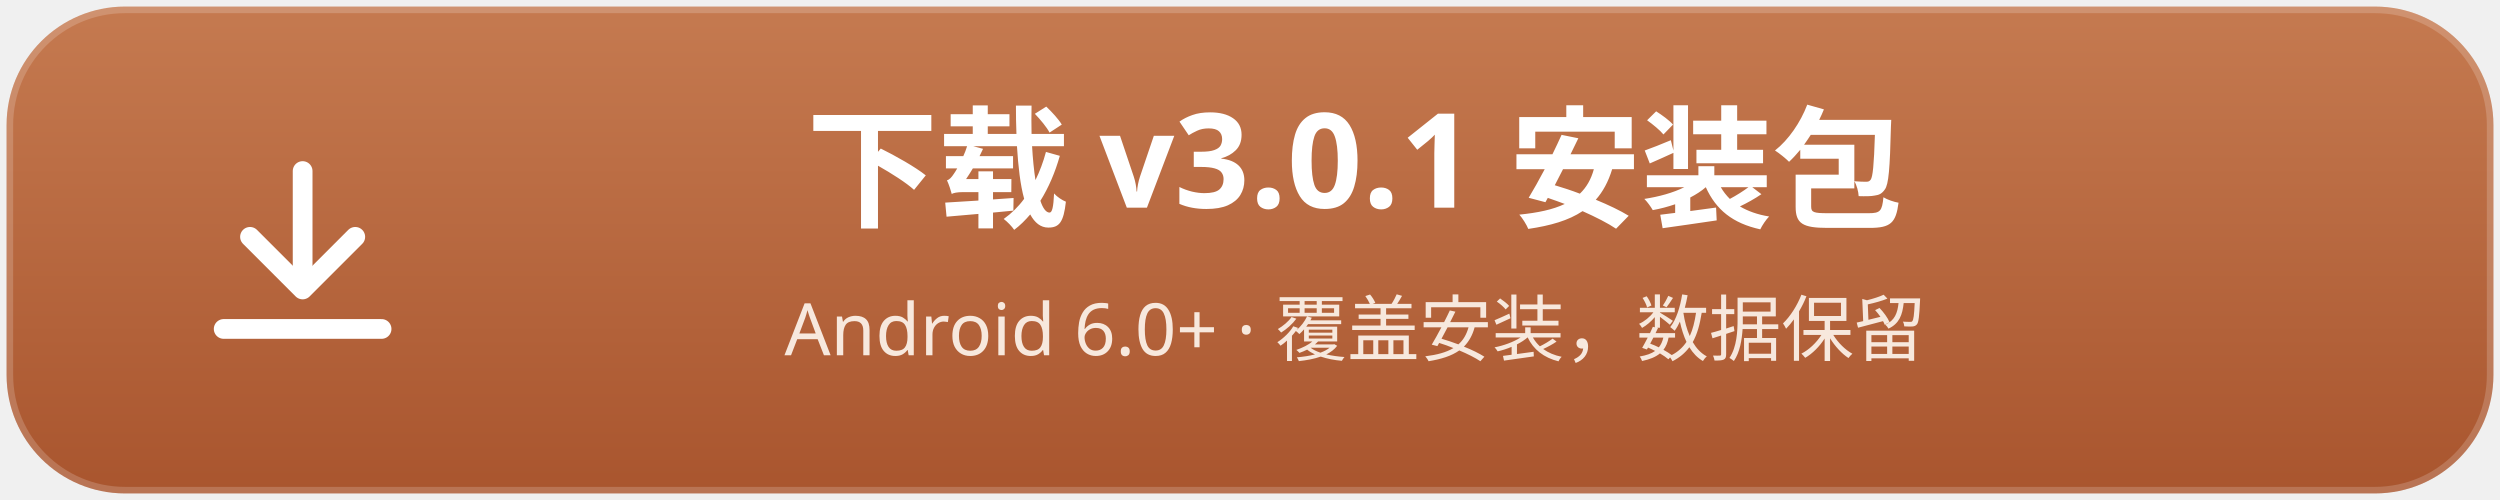
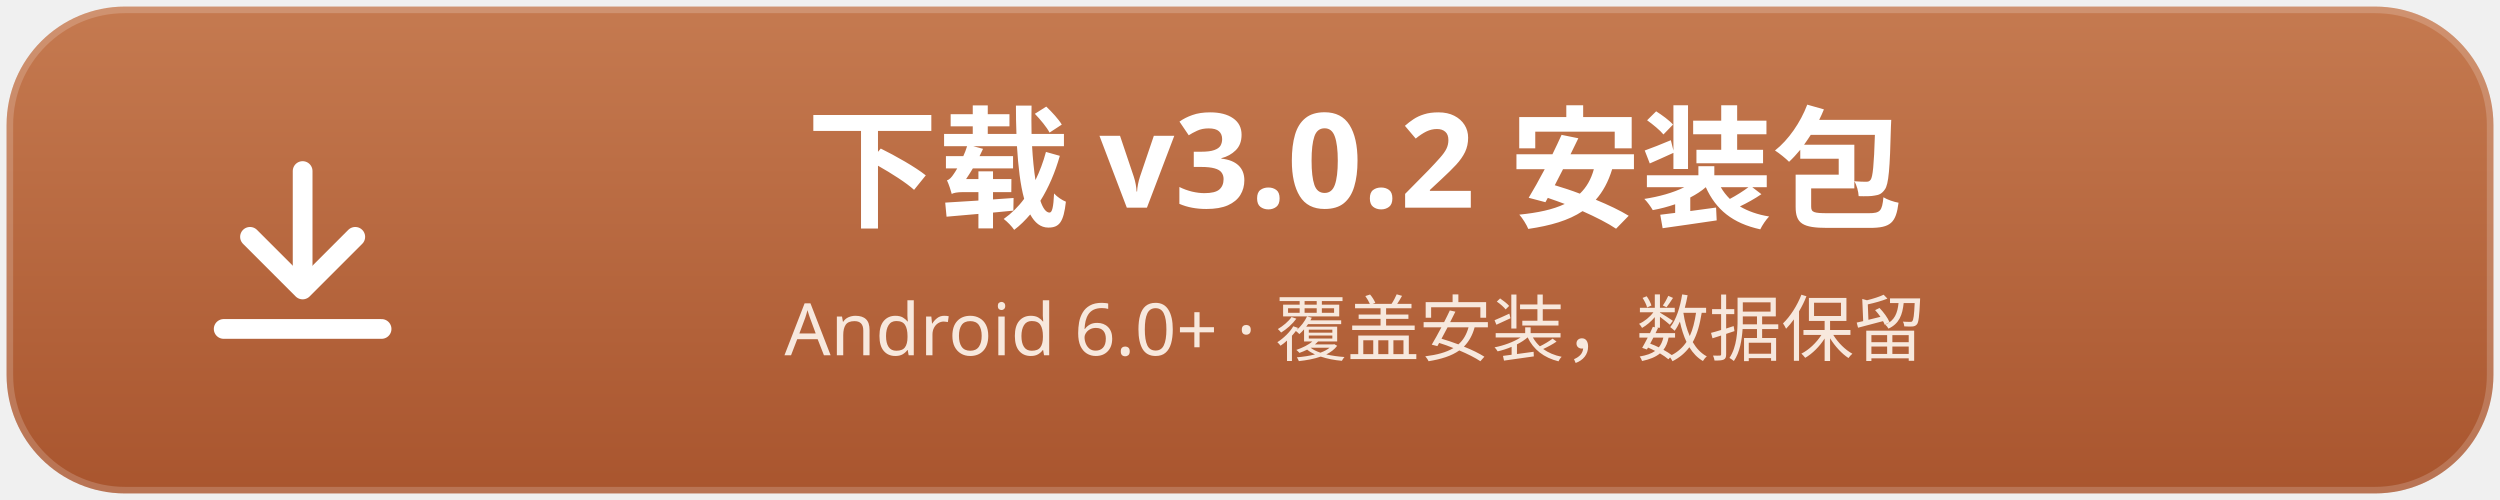
- <svg xmlns="http://www.w3.org/2000/svg" width="380" height="76" viewBox="0 0 380 76" role="img" aria-label="下载逐日 v3.0.1 安装包">
+ <svg xmlns="http://www.w3.org/2000/svg" width="380" height="76" viewBox="0 0 380 76" role="img" aria-label="下载逐日 v3.0.2 安装包">
  <defs>
    <linearGradient id="btn" x1="0" y1="0" x2="0" y2="1">
      <stop offset="0" stop-color="#C57A50" />
      <stop offset="1" stop-color="#A9552E" />
    </linearGradient>
  </defs>
  <rect x="1" y="1" width="378" height="74" rx="18" fill="url(#btn)" />
  <rect x="1.5" y="1.5" width="377" height="73" rx="17.5" fill="none" stroke="#FFFFFF" stroke-opacity="0.18" />
  <g fill="none" stroke="#FFFFFF" stroke-width="3" stroke-linecap="round" stroke-linejoin="round">
    <path d="M46 26 L46 43" />
    <path d="M38 36 L46 44 L54 36" />
    <path d="M34 50 L58 50" />
  </g>
-   <text x="206" y="33" text-anchor="middle" fill="#FFFFFF" font-family="PingFang SC, Microsoft YaHei, Noto Sans SC, sans-serif" font-size="20" font-weight="600">下载 v3.0.1 安装包</text>
+   <text x="206" y="33" text-anchor="middle" fill="#FFFFFF" font-family="PingFang SC, Microsoft YaHei, Noto Sans SC, sans-serif" font-size="20" font-weight="600">下载 v3.0.2 安装包</text>
  <text x="206" y="54" text-anchor="middle" fill="#F7E8DD" font-family="PingFang SC, Microsoft YaHei, Noto Sans SC, sans-serif" font-size="11">Android 6.0+ · 覆盖安装，数据保留</text>
</svg>
